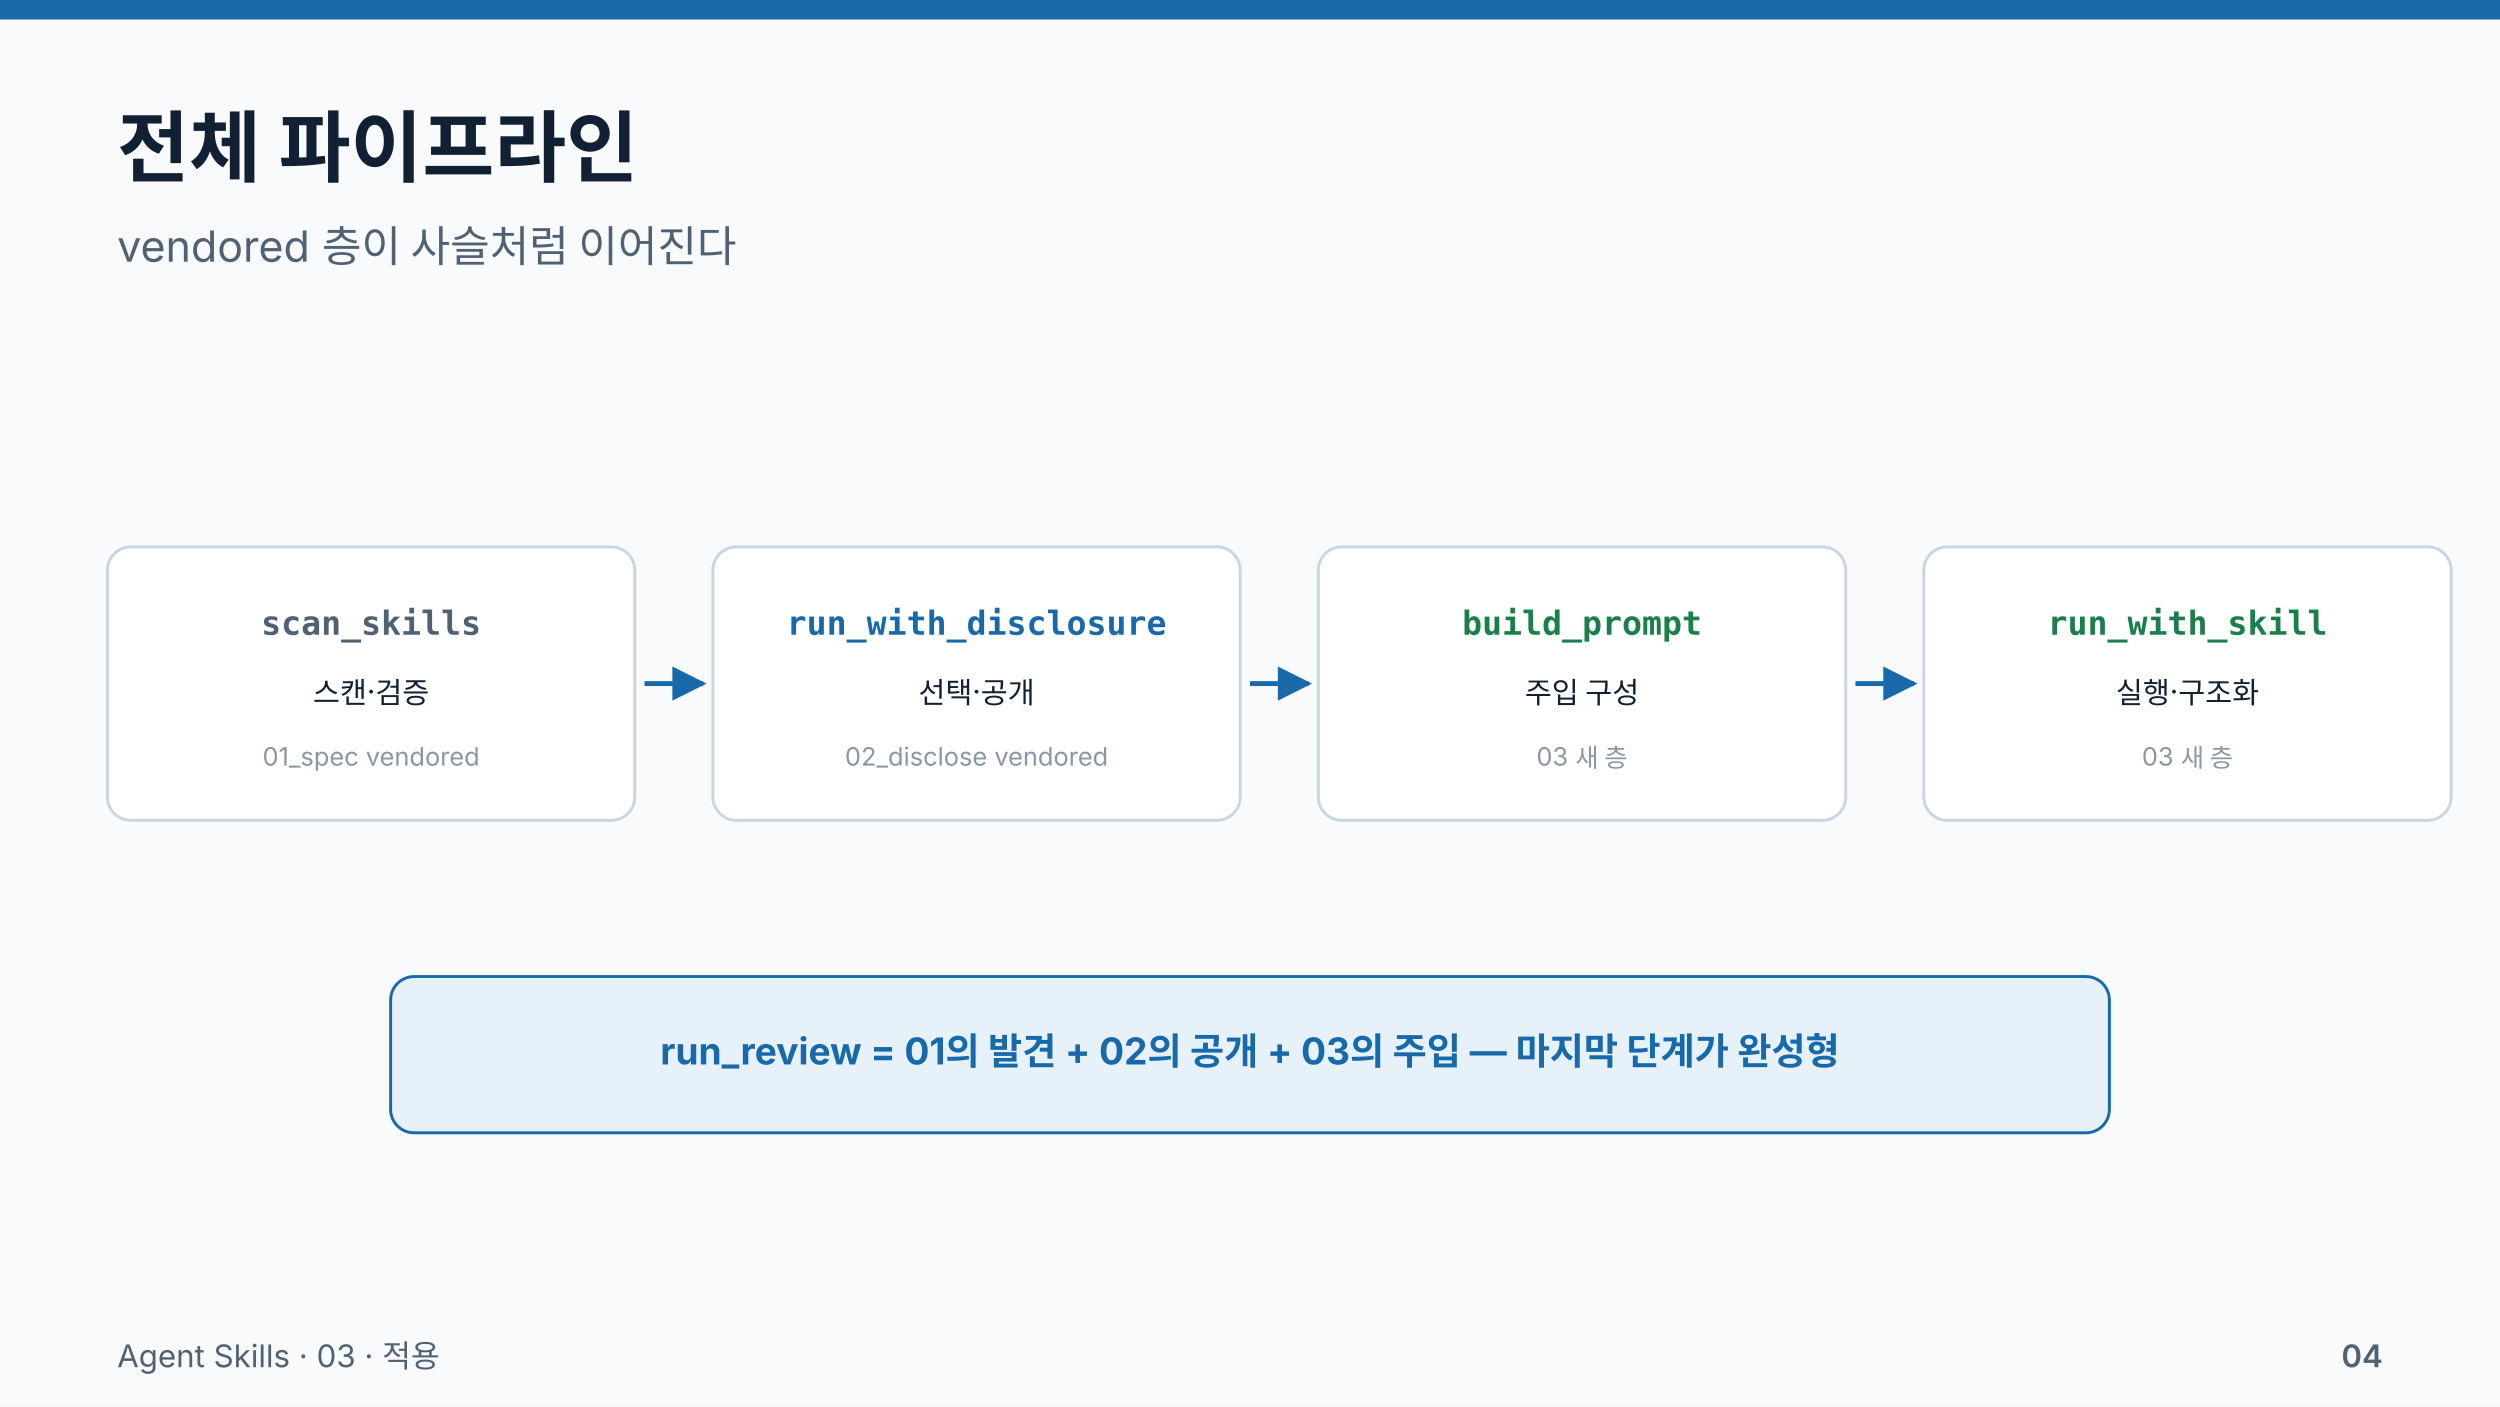
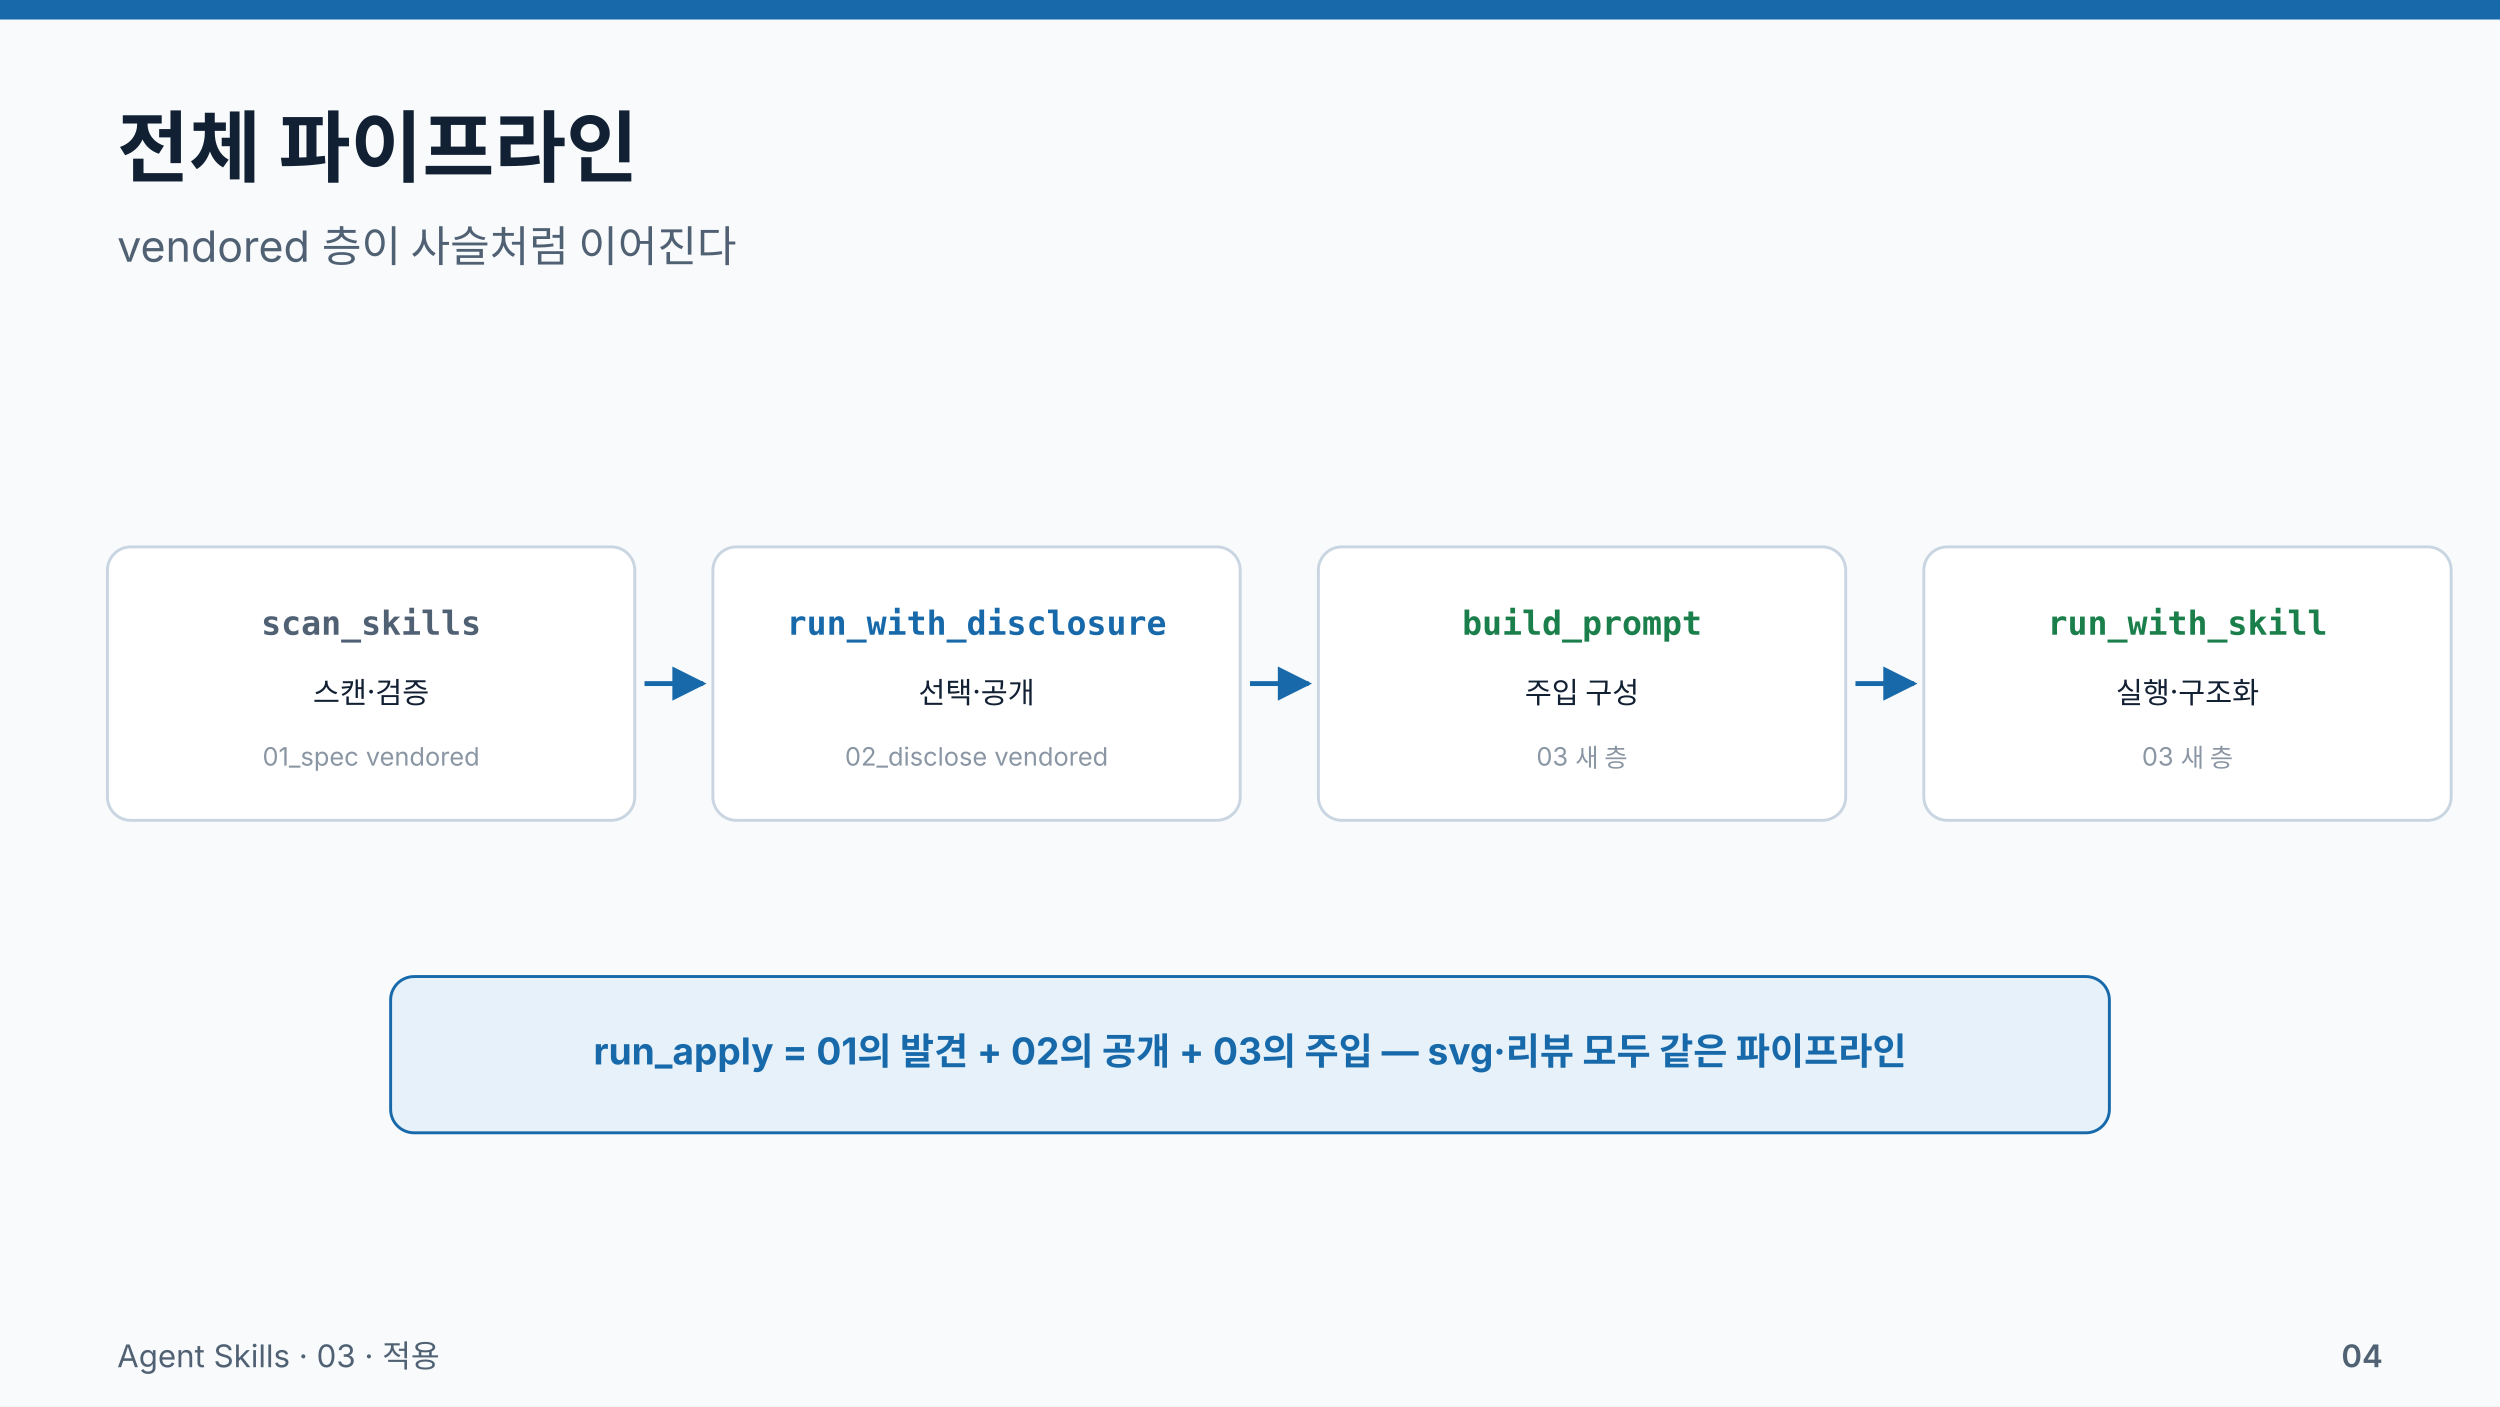
<svg xmlns="http://www.w3.org/2000/svg" viewBox="0 0 1280 720" width="1280" height="720" role="img">
  <defs>
    <marker id="ah516174" viewBox="0 0 10 10" refX="9" refY="5" markerWidth="7" markerHeight="7" orient="auto-start-reverse">
      <path d="M0,0 L10,5 L0,10 z" fill="#516174" />
    </marker>
    <marker id="ah1769aa" viewBox="0 0 10 10" refX="9" refY="5" markerWidth="7" markerHeight="7" orient="auto-start-reverse">
      <path d="M0,0 L10,5 L0,10 z" fill="#1769aa" />
    </marker>
    <marker id="ah1a7f4b" viewBox="0 0 10 10" refX="9" refY="5" markerWidth="7" markerHeight="7" orient="auto-start-reverse">
      <path d="M0,0 L10,5 L0,10 z" fill="#1a7f4b" />
    </marker>
    <marker id="ahc0392b" viewBox="0 0 10 10" refX="9" refY="5" markerWidth="7" markerHeight="7" orient="auto-start-reverse">
      <path d="M0,0 L10,5 L0,10 z" fill="#c0392b" />
    </marker>
    <marker id="ahb86e00" viewBox="0 0 10 10" refX="9" refY="5" markerWidth="7" markerHeight="7" orient="auto-start-reverse">
      <path d="M0,0 L10,5 L0,10 z" fill="#b86e00" />
    </marker>
    <marker id="ah8a96a3" viewBox="0 0 10 10" refX="9" refY="5" markerWidth="7" markerHeight="7" orient="auto-start-reverse">
      <path d="M0,0 L10,5 L0,10 z" fill="#8a96a3" />
    </marker>
  </defs>
  <rect width="1280" height="720" fill="#f8fafc" />
  <rect width="1280" height="10" fill="#1769aa" />
  <text x="60" y="90" font-family="-apple-system, 'Apple SD Gothic Neo', 'Noto Sans KR', sans-serif" font-size="40" font-weight="700" fill="#122033" xml:space="preserve" style="white-space:pre">전체 파이프라인</text>
  <text x="60" y="134" font-family="-apple-system, 'Apple SD Gothic Neo', 'Noto Sans KR', sans-serif" font-size="22" fill="#516174" xml:space="preserve" style="white-space:pre">vendored 층이 사슬처럼 이어진다</text>
  <rect x="55" y="280" width="270" height="140" rx="12" fill="#ffffff" stroke="#c9d5e1" stroke-width="1.5" />
  <text x="190" y="325" font-family="ui-monospace, Menlo, 'SF Mono', monospace" font-size="17" font-weight="700" fill="#516174" text-anchor="middle" xml:space="preserve" style="white-space:pre">scan_skills</text>
  <text x="190" y="360" font-family="-apple-system, 'Apple SD Gothic Neo', 'Noto Sans KR', sans-serif" font-size="15" fill="#122033" text-anchor="middle" xml:space="preserve" style="white-space:pre">스캔·검증</text>
  <text x="190" y="392" font-family="-apple-system, 'Apple SD Gothic Neo', 'Noto Sans KR', sans-serif" font-size="13" fill="#8a96a3" text-anchor="middle" xml:space="preserve" style="white-space:pre">01_spec vendored</text>
  <line x1="330" y1="350" x2="360" y2="350" stroke="#1769aa" stroke-width="2.5" marker-end="url(#ah1769aa)" />
  <rect x="365" y="280" width="270" height="140" rx="12" fill="#ffffff" stroke="#c9d5e1" stroke-width="1.5" />
  <text x="500" y="325" font-family="ui-monospace, Menlo, 'SF Mono', monospace" font-size="17" font-weight="700" fill="#1769aa" text-anchor="middle" xml:space="preserve" style="white-space:pre">run_with_disclosure</text>
  <text x="500" y="360" font-family="-apple-system, 'Apple SD Gothic Neo', 'Noto Sans KR', sans-serif" font-size="15" fill="#122033" text-anchor="middle" xml:space="preserve" style="white-space:pre">선택·공개</text>
  <text x="500" y="392" font-family="-apple-system, 'Apple SD Gothic Neo', 'Noto Sans KR', sans-serif" font-size="13" fill="#8a96a3" text-anchor="middle" xml:space="preserve" style="white-space:pre">02_disclose vendored</text>
  <line x1="640" y1="350" x2="670" y2="350" stroke="#1769aa" stroke-width="2.5" marker-end="url(#ah1769aa)" />
  <rect x="675" y="280" width="270" height="140" rx="12" fill="#ffffff" stroke="#c9d5e1" stroke-width="1.5" />
  <text x="810" y="325" font-family="ui-monospace, Menlo, 'SF Mono', monospace" font-size="17" font-weight="700" fill="#1a7f4b" text-anchor="middle" xml:space="preserve" style="white-space:pre">build_prompt</text>
  <text x="810" y="360" font-family="-apple-system, 'Apple SD Gothic Neo', 'Noto Sans KR', sans-serif" font-size="15" fill="#122033" text-anchor="middle" xml:space="preserve" style="white-space:pre">주입 구성</text>
  <text x="810" y="392" font-family="-apple-system, 'Apple SD Gothic Neo', 'Noto Sans KR', sans-serif" font-size="13" fill="#8a96a3" text-anchor="middle" xml:space="preserve" style="white-space:pre">03 새 층</text>
  <line x1="950" y1="350" x2="980" y2="350" stroke="#1769aa" stroke-width="2.5" marker-end="url(#ah1769aa)" />
  <rect x="985" y="280" width="270" height="140" rx="12" fill="#ffffff" stroke="#c9d5e1" stroke-width="1.5" />
  <text x="1120" y="325" font-family="ui-monospace, Menlo, 'SF Mono', monospace" font-size="17" font-weight="700" fill="#1a7f4b" text-anchor="middle" xml:space="preserve" style="white-space:pre">run_with_skill</text>
  <text x="1120" y="360" font-family="-apple-system, 'Apple SD Gothic Neo', 'Noto Sans KR', sans-serif" font-size="15" fill="#122033" text-anchor="middle" xml:space="preserve" style="white-space:pre">실행·구조화</text>
  <text x="1120" y="392" font-family="-apple-system, 'Apple SD Gothic Neo', 'Noto Sans KR', sans-serif" font-size="13" fill="#8a96a3" text-anchor="middle" xml:space="preserve" style="white-space:pre">03 새 층</text>
  <rect x="200" y="500" width="880" height="80" rx="12" fill="#e6f1fa" stroke="#1769aa" stroke-width="1.5" />
-   <text x="640" y="545" font-family="-apple-system, 'Apple SD Gothic Neo', 'Noto Sans KR', sans-serif" font-size="19" font-weight="700" fill="#1769aa" text-anchor="middle" xml:space="preserve" style="white-space:pre">run_review = 01의 발견 + 02의 공개 + 03의 주입 — 마지막 단계가 완성형</text>
+   <text x="640" y="545" font-family="-apple-system, 'Apple SD Gothic Neo', 'Noto Sans KR', sans-serif" font-size="19" font-weight="700" fill="#1769aa" text-anchor="middle" xml:space="preserve" style="white-space:pre">run_apply = 01의 발견 + 02의 공개 + 03의 주입 — svg·리뷰 모두 같은 파이프라인</text>
  <text x="60" y="700" font-family="-apple-system, 'Apple SD Gothic Neo', 'Noto Sans KR', sans-serif" font-size="16" fill="#516174" xml:space="preserve" style="white-space:pre">Agent Skills · 03 · 적용</text>
  <text x="1220" y="700" font-family="-apple-system, 'Apple SD Gothic Neo', 'Noto Sans KR', sans-serif" font-size="16" font-weight="600" fill="#516174" text-anchor="end" xml:space="preserve" style="white-space:pre">04</text>
</svg>
